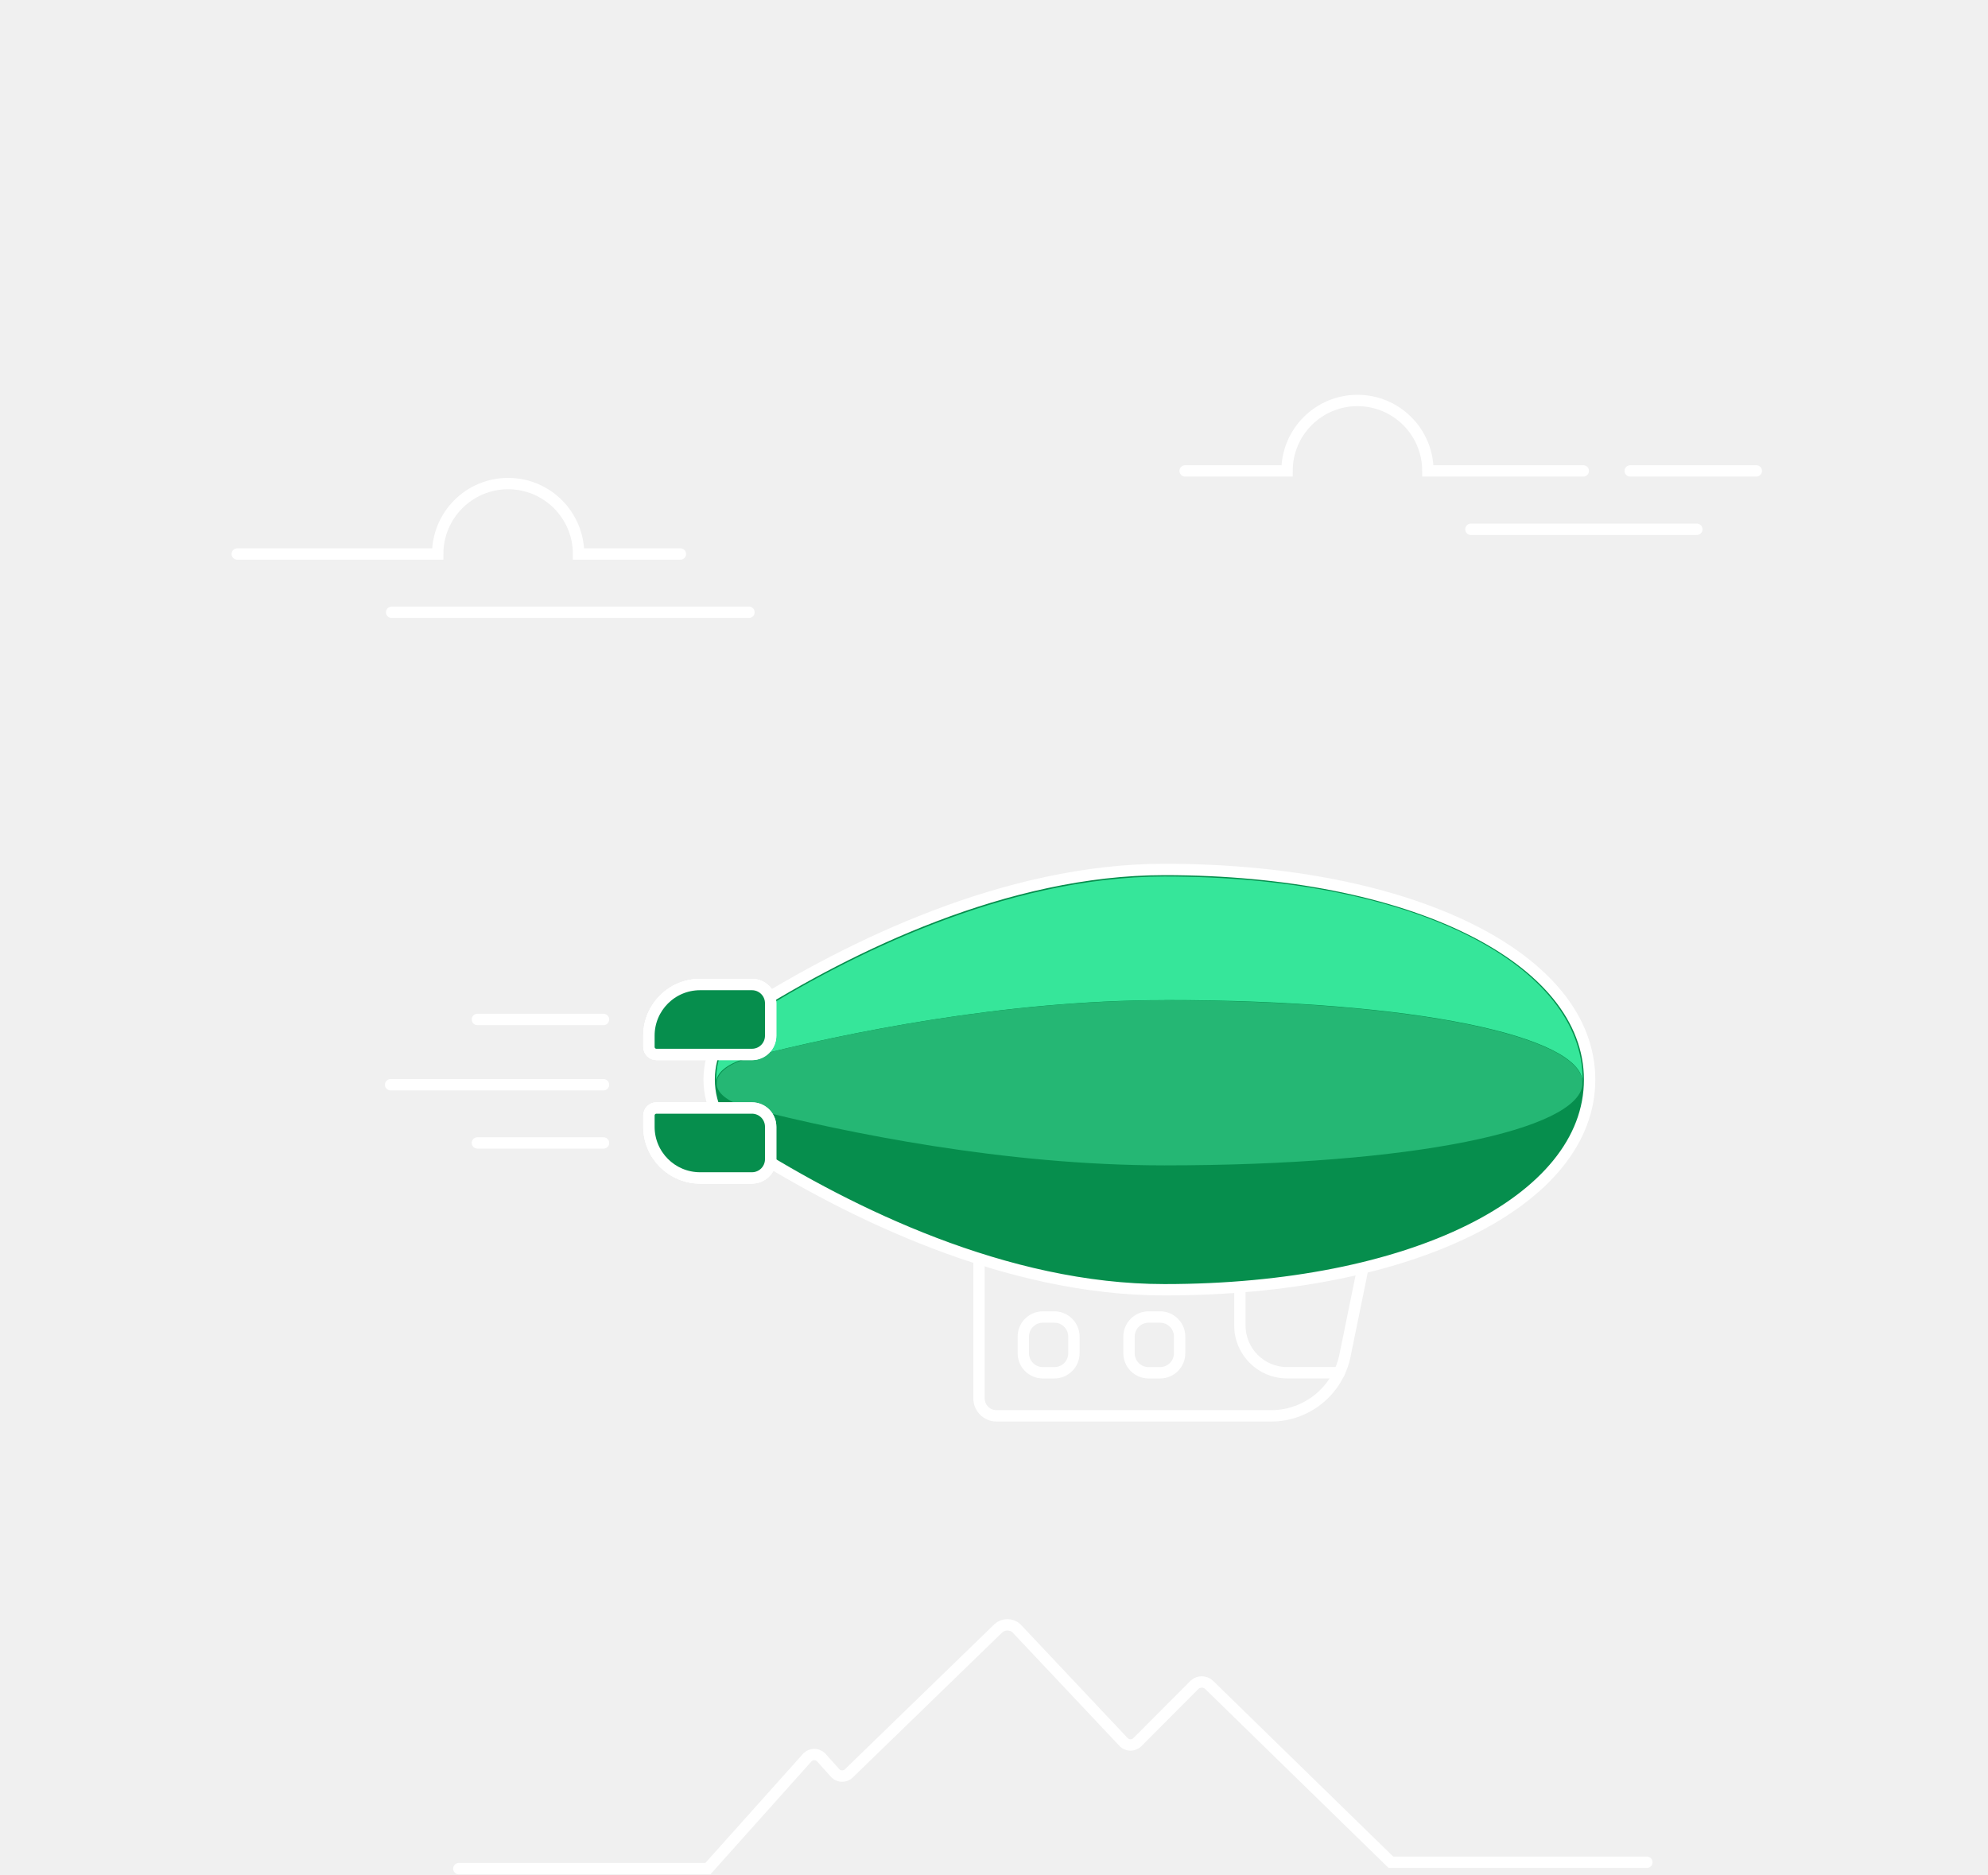
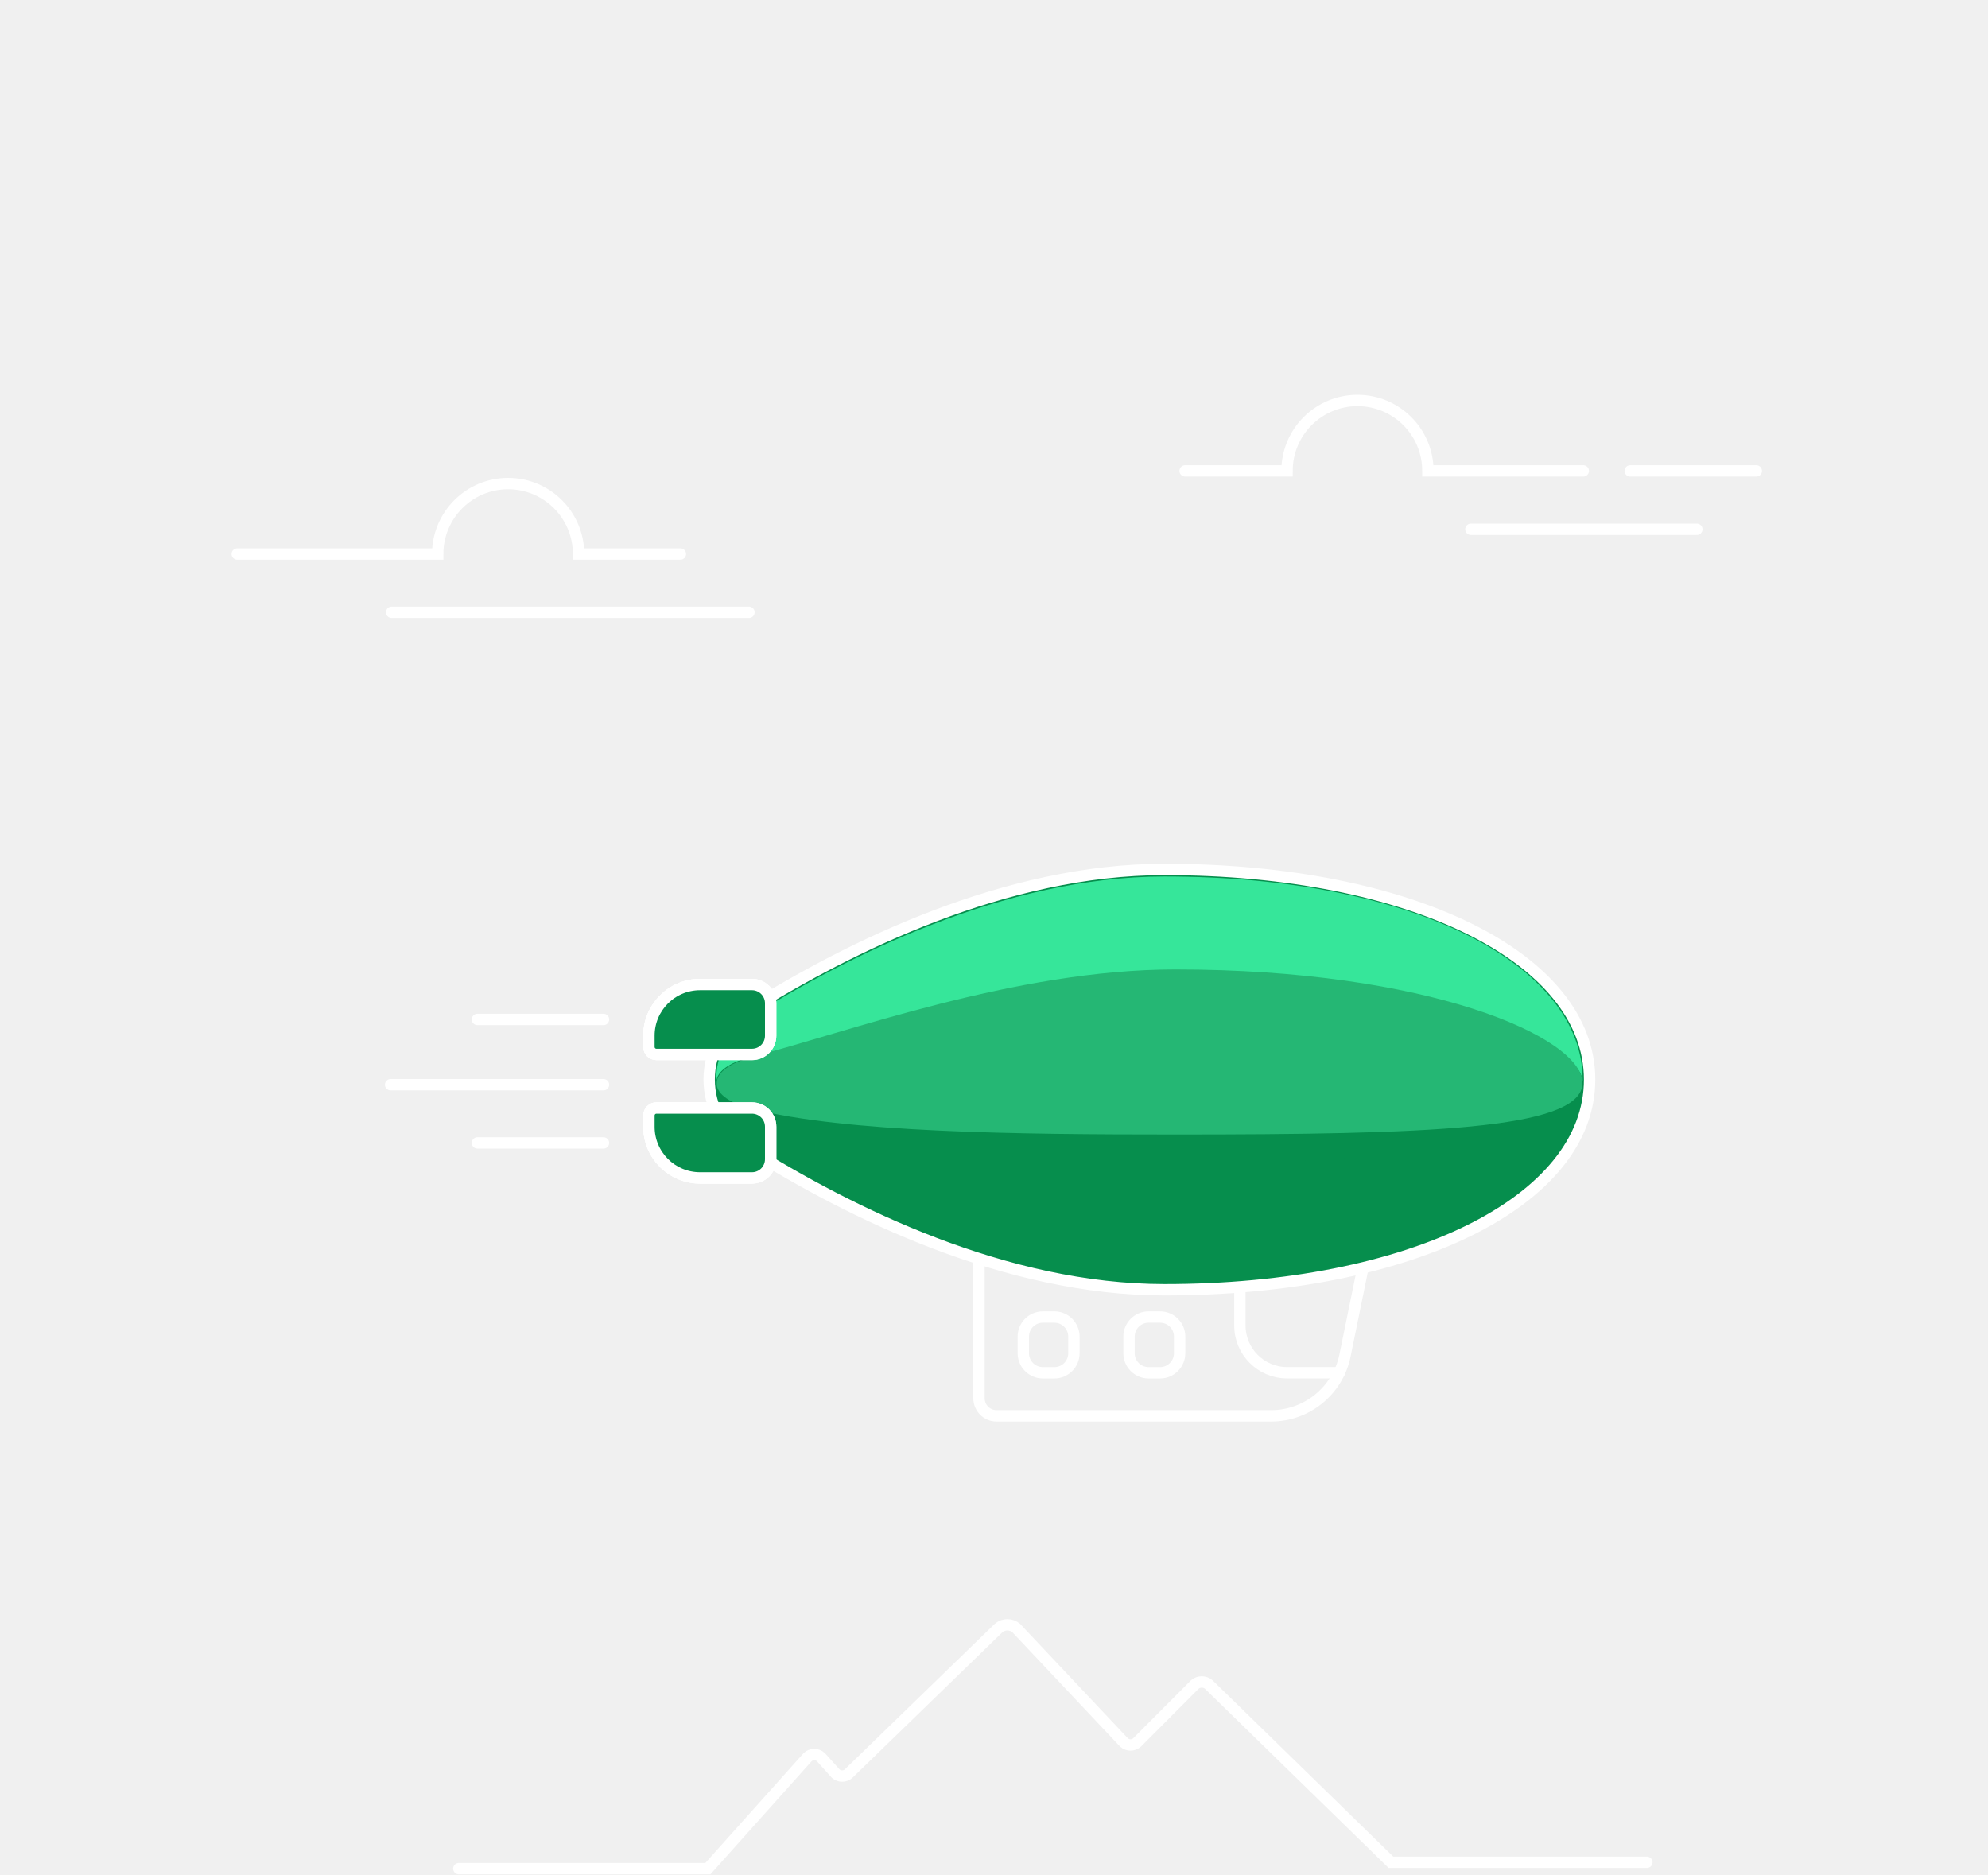
- <svg xmlns="http://www.w3.org/2000/svg" viewBox="0 0 350 330">
+ <svg xmlns="http://www.w3.org/2000/svg" viewBox="0 0 350 330" version="1.1" id="svg69">
+   <defs id="defs73" />
  <g id="dirigable" transform-origin="center">
    <animate attributeType="CSS" attributeName="opacity" begin="4s" values="1; 0" keyTimes="0; 1" dur="1s" calcMode="linear" fill="freeze" />
    <animateTransform attributeName="transform" type="scale" values="1 1; 1 0.8; 1 1" keyTimes="0; 0.5; 1" keySplines="0 0 0.59 1; 0.42 0 1 1" calcMode="spline" dur="3s" additive="sum" repeatCount="indefinite" />
    <g id="blades">
      <animateTransform attributeName="transform" type="translate" values="0 5; 0 -5; 0 5" keyTimes="0; 0.5; 1" calcMode="linear" dur="3s" repeatCount="indefinite" />
-       <path d="M123.23,207.39h9.16a3.29,3.29,0,0,0,3.29-3.3v-5.71a3.29,3.29,0,0,0-3.29-3.3H115.57a1.32,1.32,0,0,0-1.32,1.32v2a9,9,0,0,0,9,9" fill="#068e4d" />
-       <path d="M123.23,207.39h9.16a3.29,3.29,0,0,0,3.29-3.3v-5.71a3.29,3.29,0,0,0-3.29-3.3H115.57a1.32,1.32,0,0,0-1.32,1.32v2A9,9,0,0,0,123.23,207.39Z" fill="none" stroke="#fff" stroke-linecap="round" stroke-linejoin="round" stroke-width="2" />
-       <path d="M123.23,173.34h9.16a3.29,3.29,0,0,1,3.29,3.3v5.71a3.29,3.29,0,0,1-3.29,3.3H115.57a1.32,1.32,0,0,1-1.32-1.32v-2a9,9,0,0,1,9-9" fill="#068e4d" />
-       <path d="M123.23,173.34h9.16a3.29,3.29,0,0,1,3.29,3.3v5.71a3.29,3.29,0,0,1-3.29,3.3H115.57a1.32,1.32,0,0,1-1.32-1.32v-2A9,9,0,0,1,123.23,173.34Z" fill="none" stroke="#fff" stroke-linecap="round" stroke-linejoin="round" stroke-width="2" />
+       <path d="M123.23,207.39h9.16a3.29,3.29,0,0,0,3.29-3.3v-5.71a3.29,3.29,0,0,0-3.29-3.3H115.57a1.32,1.32,0,0,0-1.32,1.32v2a9,9,0,0,0,9,9" fill="#068e4d" id="path2" />
+       <path d="M123.23,207.39h9.16a3.29,3.29,0,0,0,3.29-3.3v-5.71a3.29,3.29,0,0,0-3.29-3.3H115.57a1.32,1.32,0,0,0-1.32,1.32v2A9,9,0,0,0,123.23,207.39Z" fill="none" stroke="#fff" stroke-linecap="round" stroke-linejoin="round" stroke-width="2" id="path4" />
+       <path d="M123.23,173.34h9.16a3.29,3.29,0,0,1,3.29,3.3v5.71a3.29,3.29,0,0,1-3.29,3.3H115.57a1.32,1.32,0,0,1-1.32-1.32v-2a9,9,0,0,1,9-9" fill="#068e4d" id="path6" />
+       <path d="M123.23,173.34h9.16a3.29,3.29,0,0,1,3.29,3.3v5.71a3.29,3.29,0,0,1-3.29,3.3H115.57a1.32,1.32,0,0,1-1.32-1.32v-2A9,9,0,0,1,123.23,173.34Z" fill="none" stroke="#fff" stroke-linecap="round" stroke-linejoin="round" stroke-width="2" id="path8" />
    </g>
-     <path d="M175.44,249.28h48.36a13.27,13.27,0,0,0,13-10.65l3.74-18.32H172.36v25.89A3.09,3.09,0,0,0,175.44,249.28Z" fill="none" stroke="#fff" stroke-linecap="round" stroke-linejoin="round" stroke-width="2" />
-     <path d="M235.79,241.69h-9.22a8.31,8.31,0,0,1-8.28-8.31V220.31" fill="none" stroke="#fff" stroke-linecap="round" stroke-miterlimit="10" stroke-width="2" />
-     <path d="M204.25,231.88h-2.05a3.45,3.45,0,0,0-3.43,3.45v2.92a3.45,3.45,0,0,0,3.43,3.45h2.05a3.45,3.45,0,0,0,3.43-3.45v-2.92A3.44,3.44,0,0,0,204.25,231.88Z" fill="none" stroke="#fff" stroke-linecap="round" stroke-linejoin="round" stroke-width="2">
-     </path>
-     <path d="M185.64,231.88h-2.05a3.45,3.45,0,0,0-3.43,3.45v2.92a3.45,3.45,0,0,0,3.43,3.45h2.05a3.45,3.45,0,0,0,3.43-3.45v-2.92A3.45,3.45,0,0,0,185.64,231.88Z" fill="none" stroke="#fff" stroke-linecap="round" stroke-linejoin="round" stroke-width="2" />
-     <path d="M205,227.08c43.38,0,74.86-15.55,74.86-37s-31.48-37-74.86-37c-27.94,0-55.36,13.53-73.46,24.87a14.3,14.3,0,0,0,0,24.21c18.09,11.33,45.52,24.87,73.46,24.87" fill="#068e4d" />
-     <path d="M205,227.08c43.38,0,74.86-15.55,74.86-37s-31.48-37-74.86-37c-27.94,0-55.36,13.53-73.46,24.87a14.3,14.3,0,0,0,0,24.21C149.63,213.54,177.06,227.08,205,227.08Z" fill="none" stroke="#fff" stroke-width="2" />
-     <path d="M205,176.09c-28.23,0-56.07,5.76-72.81,10-3.95,1-6,2.66-6.08,4.34A12.93,12.93,0,0,1,132.18,179c16.74-10.5,44.58-24.68,72.81-24.68,44.81,0,73.64,16,73.64,35.75,0,0.12,0,.24,0,0.37-0.37-7.95-29.1-14.37-73.63-14.37" fill="#36e69a" />
-     <path d="M132.18,195.12c16.74,4.27,44.58,10,72.81,10,44.14,0,72.75-6.32,73.6-14.18-0.86,19.34-29.45,34.86-73.6,34.86-28.23,0-56.07-14.19-72.81-24.68a12.88,12.88,0,0,1-6-10.18c0.26,1.61,2.26,3.18,6,4.14" fill="#068e4d" />
-     <path d="M132.18,186.12c16.74-4.27,44.58-10,72.81-10,44.53,0,73.26,6.43,73.61,14.38,0,0.17,0,.34,0,0.51-0.85,7.86-29.45,14.17-73.6,14.17-28.23,0-56.07-5.76-72.81-10-3.79-1-5.79-2.53-6-4.13l0-.51c0.13-1.69,2.15-3.36,6.1-4.37" fill="#25b774" />
-     <path d="M123.23,173.34h9.16a3.29,3.29,0,0,1,3.29,3.3v5.71a3.29,3.29,0,0,1-3.29,3.3H115.57a1.32,1.32,0,0,1-1.32-1.32v-2a9,9,0,0,1,9-9" fill="#068e4d" />
-     <path d="M123.23,173.34h9.16a3.29,3.29,0,0,1,3.29,3.3v5.71a3.29,3.29,0,0,1-3.29,3.3H115.57a1.32,1.32,0,0,1-1.32-1.32v-2A9,9,0,0,1,123.23,173.34Z" fill="none" stroke="#fff" stroke-linecap="round" stroke-linejoin="round" stroke-width="2" />
-     <path d="M123.23,207.39h9.16a3.29,3.29,0,0,0,3.29-3.3v-5.71a3.29,3.29,0,0,0-3.29-3.3H115.57a1.32,1.32,0,0,0-1.32,1.32v2a9,9,0,0,0,9,9" fill="#068e4d" />
-     <path d="M123.23,207.39h9.16a3.29,3.29,0,0,0,3.29-3.3v-5.71a3.29,3.29,0,0,0-3.29-3.3H115.57a1.32,1.32,0,0,0-1.32,1.32v2A9,9,0,0,0,123.23,207.39Z" fill="none" stroke="#fff" stroke-linecap="round" stroke-linejoin="round" stroke-width="2" />
-     <path d="M123.23,173.34h9.16a3.29,3.29,0,0,1,3.29,3.3v5.71a3.29,3.29,0,0,1-3.29,3.3H115.57a1.32,1.32,0,0,1-1.32-1.32v-2a9,9,0,0,1,9-9" fill="#068e4d" />
-     <path d="M123.23,173.34h9.16a3.29,3.29,0,0,1,3.29,3.3v5.71a3.29,3.29,0,0,1-3.29,3.3H115.57a1.32,1.32,0,0,1-1.32-1.32v-2A9,9,0,0,1,123.23,173.34Z" fill="none" stroke="#fff" stroke-linecap="round" stroke-linejoin="round" stroke-width="2" />
-     <path d="M123.23,207.39h9.16a3.29,3.29,0,0,0,3.29-3.3v-5.71a3.29,3.29,0,0,0-3.29-3.3H115.57a1.32,1.32,0,0,0-1.32,1.32v2a9,9,0,0,0,9,9" fill="#068e4d" />
-     <path d="M123.23,207.39h9.16a3.29,3.29,0,0,0,3.29-3.3v-5.71a3.29,3.29,0,0,0-3.29-3.3H115.57a1.32,1.32,0,0,0-1.32,1.32v2A9,9,0,0,0,123.23,207.39Z" fill="none" stroke="#fff" stroke-linecap="round" stroke-linejoin="round" stroke-width="2" />
+     <path d="M175.44,249.28h48.36a13.27,13.27,0,0,0,13-10.65l3.74-18.32H172.36v25.89A3.09,3.09,0,0,0,175.44,249.28Z" fill="none" stroke="#fff" stroke-linecap="round" stroke-linejoin="round" stroke-width="2" id="path11" />
+     <path d="M235.79,241.69h-9.22a8.31,8.31,0,0,1-8.28-8.31V220.31" fill="none" stroke="#fff" stroke-linecap="round" stroke-miterlimit="10" stroke-width="2" id="path13" />
+     <path d="M204.25,231.88h-2.05a3.45,3.45,0,0,0-3.43,3.45v2.92a3.45,3.45,0,0,0,3.43,3.45h2.05a3.45,3.45,0,0,0,3.43-3.45v-2.92A3.44,3.44,0,0,0,204.25,231.88Z" fill="none" stroke="#fff" stroke-linecap="round" stroke-linejoin="round" stroke-width="2" id="path15" />
+     <path d="M185.64,231.88h-2.05a3.45,3.45,0,0,0-3.43,3.45v2.92a3.45,3.45,0,0,0,3.43,3.45h2.05a3.45,3.45,0,0,0,3.43-3.45v-2.92A3.45,3.45,0,0,0,185.64,231.88Z" fill="none" stroke="#fff" stroke-linecap="round" stroke-linejoin="round" stroke-width="2" id="path17" />
+     <path d="M205,227.08c43.38,0,74.86-15.55,74.86-37s-31.48-37-74.86-37c-27.94,0-55.36,13.53-73.46,24.87a14.3,14.3,0,0,0,0,24.21c18.09,11.33,45.52,24.87,73.46,24.87" fill="#068e4d" id="path19" />
+     <path d="M205,227.08c43.38,0,74.86-15.55,74.86-37s-31.48-37-74.86-37c-27.94,0-55.36,13.53-73.46,24.87a14.3,14.3,0,0,0,0,24.21C149.63,213.54,177.06,227.08,205,227.08Z" fill="none" stroke="#fff" stroke-width="2" id="path21" />
+     <path d="M205,176.09c-28.23,0-56.07,5.76-72.81,10-3.95,1-6,2.66-6.08,4.34A12.93,12.93,0,0,1,132.18,179c16.74-10.5,44.58-24.68,72.81-24.68,44.81,0,73.64,16,73.64,35.75,0,0.12,0,.24,0,0.37-0.37-7.95-29.1-14.37-73.63-14.37" fill="#36e69a" id="path23" />
+     <path d="M132.18,195.12c16.74,4.27,44.58,10,72.81,10,44.14,0,72.75-6.32,73.6-14.18-0.86,19.34-29.45,34.86-73.6,34.86-28.23,0-56.07-14.19-72.81-24.68a12.88,12.88,0,0,1-6-10.18c0.26,1.61,2.26,3.18,6,4.14" fill="#068e4d" id="path25" />
+     <path d="m 132.18,186.12 c 16.74,-4.27 46.521,-15.435 74.751,-15.435 44.53,0 71.319,11.865 71.669,19.815 v 0.51 c -0.85,7.86 -27.509,8.735 -71.659,8.735 -28.23,0 -58.011,-0.325 -74.751,-4.565 -3.79,-1 -5.79,-2.53 -6,-4.13 v -0.51 c 0.13,-1.69 2.15,-3.36 6.1,-4.37" fill="#25b774" id="path27" />
+     <path d="M123.23,173.34h9.16a3.29,3.29,0,0,1,3.29,3.3v5.71a3.29,3.29,0,0,1-3.29,3.3H115.57a1.32,1.32,0,0,1-1.32-1.32v-2a9,9,0,0,1,9-9" fill="#068e4d" id="path29" />
+     <path d="M123.23,173.34h9.16a3.29,3.29,0,0,1,3.29,3.3v5.71a3.29,3.29,0,0,1-3.29,3.3H115.57a1.32,1.32,0,0,1-1.32-1.32v-2A9,9,0,0,1,123.23,173.34Z" fill="none" stroke="#fff" stroke-linecap="round" stroke-linejoin="round" stroke-width="2" id="path31" />
+     <path d="M123.23,207.39h9.16a3.29,3.29,0,0,0,3.29-3.3v-5.71a3.29,3.29,0,0,0-3.29-3.3H115.57a1.32,1.32,0,0,0-1.32,1.32v2a9,9,0,0,0,9,9" fill="#068e4d" id="path33" />
+     <path d="M123.23,207.39h9.16a3.29,3.29,0,0,0,3.29-3.3v-5.71a3.29,3.29,0,0,0-3.29-3.3H115.57a1.32,1.32,0,0,0-1.32,1.32v2A9,9,0,0,0,123.23,207.39Z" fill="none" stroke="#fff" stroke-linecap="round" stroke-linejoin="round" stroke-width="2" id="path35" />
+     <path d="M123.23,173.34h9.16a3.29,3.29,0,0,1,3.29,3.3v5.71a3.29,3.29,0,0,1-3.29,3.3H115.57a1.32,1.32,0,0,1-1.32-1.32v-2a9,9,0,0,1,9-9" fill="#068e4d" id="path37" />
+     <path d="M123.23,173.34h9.16a3.29,3.29,0,0,1,3.29,3.3v5.71a3.29,3.29,0,0,1-3.29,3.3H115.57a1.32,1.32,0,0,1-1.32-1.32v-2A9,9,0,0,1,123.23,173.34Z" fill="none" stroke="#fff" stroke-linecap="round" stroke-linejoin="round" stroke-width="2" id="path39" />
+     <path d="M123.23,207.39h9.16a3.29,3.29,0,0,0,3.29-3.3v-5.71a3.29,3.29,0,0,0-3.29-3.3H115.57a1.32,1.32,0,0,0-1.32,1.32v2a9,9,0,0,0,9,9" fill="#068e4d" id="path41" />
+     <path d="M123.23,207.39h9.16a3.29,3.29,0,0,0,3.29-3.3v-5.71a3.29,3.29,0,0,0-3.29-3.3H115.57a1.32,1.32,0,0,0-1.32,1.32v2A9,9,0,0,0,123.23,207.39Z" fill="none" stroke="#fff" stroke-linecap="round" stroke-linejoin="round" stroke-width="2" id="path43" />
  </g>
  <g id="clouds-left">
    <animate attributeType="CSS" attributeName="opacity" begin="2s" values="1; 0" keyTimes="0; 1" dur="1s" calcMode="linear" fill="freeze" />
-     <line x1="68.95" y1="107.8" x2="131.86" y2="107.8" fill="none" stroke="#fff" stroke-linecap="round" stroke-miterlimit="10" stroke-width="2">
+     <line x1="68.95" y1="107.8" x2="131.86" y2="107.8" fill="none" stroke="#fff" stroke-linecap="round" stroke-miterlimit="10" stroke-width="2" id="line46">
      <animateTransform attributeName="transform" type="translate" values="300; 0;" keyTimes="0; 1" calcMode="linear" dur="3s" repeatCount="indefinite" />
    </line>
-     <path d="M41.77,97.54H77.06a12.4,12.4,0,1,1,24.8,0h17.93" fill="none" stroke="#fff" stroke-linecap="round" stroke-miterlimit="10" stroke-width="2">
+     <path d="M41.77,97.54H77.06a12.4,12.4,0,1,1,24.8,0h17.93" fill="none" stroke="#fff" stroke-linecap="round" stroke-miterlimit="10" stroke-width="2" id="path48">
      <animateTransform attributeName="transform" type="translate" values="300; 0;" keyTimes="0; 1" keySplines="0 0 0.9 1;" calcMode="spline" dur="3s" additive="sum" repeatCount="indefinite" />
    </path>
  </g>
  <g id="clouds-right">
    <animate attributeType="CSS" attributeName="opacity" begin="4s" values="1; 0" keyTimes="0; 1" dur="1s" calcMode="linear" fill="freeze" />
-     <line x1="258.96" y1="93.19" x2="298.74" y2="93.19" fill="none" stroke="#fff" stroke-linecap="round" stroke-miterlimit="10" stroke-width="2">
+     <line x1="258.96" y1="93.19" x2="298.74" y2="93.19" fill="none" stroke="#fff" stroke-linecap="round" stroke-miterlimit="10" stroke-width="2" id="line51">
      <animateTransform attributeName="transform" type="translate" values="300; -200;" keyTimes="0; 1" keySplines="0 0 0.9 1;" calcMode="spline" dur="5s" repeatCount="indefinite" />
    </line>
    <g id="clouds">
      <animateTransform attributeName="transform" type="translate" values="300; -200;" keyTimes="0; 1" calcMode="linear" dur="5s" repeatCount="indefinite" />
-       <path d="M278.75,82.91H251.39a12.4,12.4,0,1,0-24.8,0H208.65" fill="none" stroke="#fff" stroke-linecap="round" stroke-miterlimit="10" stroke-width="2" />
-       <line x1="287.01" y1="82.91" x2="309.21" y2="82.91" fill="none" stroke="#fff" stroke-linecap="round" stroke-miterlimit="10" stroke-width="2" />
+       <path d="M278.75,82.91H251.39a12.4,12.4,0,1,0-24.8,0H208.65" fill="none" stroke="#fff" stroke-linecap="round" stroke-miterlimit="10" stroke-width="2" id="path53" />
+       <line x1="287.01" y1="82.91" x2="309.21" y2="82.91" fill="none" stroke="#fff" stroke-linecap="round" stroke-miterlimit="10" stroke-width="2" id="line55" />
    </g>
  </g>
  <g id="air-from-dirigable">
    <animate attributeType="CSS" attributeName="opacity" begin="4s" values="1; 0" keyTimes="0; 1" dur="1s" calcMode="linear" fill="freeze" />
-     <line x1="106.25" y1="179.49" x2="84.05" y2="179.49" fill="none" stroke="#fff" stroke-linecap="round" stroke-miterlimit="10" stroke-width="2">
+     <line x1="106.25" y1="179.49" x2="84.05" y2="179.49" fill="none" stroke="#fff" stroke-linecap="round" stroke-miterlimit="10" stroke-width="2" id="line59">
      <animate attributeName="x2" from="84.05" to="95" dur="0.3s" repeatCount="indefinite" />
    </line>
-     <line x1="106.25" y1="201.23" x2="84.05" y2="201.23" fill="none" stroke="#fff" stroke-linecap="round" stroke-miterlimit="10" stroke-width="2">
+     <line x1="106.25" y1="201.23" x2="84.05" y2="201.23" fill="none" stroke="#fff" stroke-linecap="round" stroke-miterlimit="10" stroke-width="2" id="line61">
      <animate attributeName="x2" from="84.05" to="95" dur="0.2s" repeatCount="indefinite" />
    </line>
-     <line x1="106.25" y1="190.98" x2="68.77" y2="190.98" fill="none" stroke="#fff" stroke-linecap="round" stroke-miterlimit="10" stroke-width="2">
+     <line x1="106.25" y1="190.98" x2="68.77" y2="190.98" fill="none" stroke="#fff" stroke-linecap="round" stroke-miterlimit="10" stroke-width="2" id="line63">
      <animate attributeName="x2" from="68.77" to="84.05" dur="0.4s" repeatCount="indefinite" />
    </line>
  </g>
  <g id="mountain">
-     <path d="M289.94,327.88H244.88L212.8,296.58a1.89,1.89,0,0,0-2.44,0l-10.2,10.23a1.72,1.72,0,0,1-2.25,0l-19-20.17a2.4,2.4,0,0,0-3.1,0l-26.42,25.64a1.71,1.71,0,0,1-2.25,0l-2.63-2.92a1.71,1.71,0,0,0-2.31,0L124.63,329H80.78" fill="none" stroke="#fff" stroke-linecap="round" stroke-miterlimit="10" stroke-width="2">
+     <path d="M289.94,327.88H244.88L212.8,296.58a1.89,1.89,0,0,0-2.44,0l-10.2,10.23a1.72,1.72,0,0,1-2.25,0l-19-20.17a2.4,2.4,0,0,0-3.1,0l-26.42,25.64a1.71,1.71,0,0,1-2.25,0l-2.63-2.92a1.71,1.71,0,0,0-2.31,0L124.63,329H80.78" fill="none" stroke="#fff" stroke-linecap="round" stroke-miterlimit="10" stroke-width="2" id="path66">
      <animate attributeName="d" from="M 80.78 329 L 124.63 329 L 142.2 309.36 C 142.515 309.071 142.928 308.911 143.355 308.911 C 143.782 308.911 144.195 309.071 144.51 309.36 L 147.14 312.28 C 147.451 312.552 147.851 312.702 148.265 312.702 C 148.679 312.702 149.079 312.552 149.39 312.28 L 175.81 286.64 C 176.243 286.274 176.793 286.072 177.36 286.072 C 177.927 286.072 178.477 286.274 178.91 286.64 L 197.91 306.81 C 198.222 307.08 198.622 307.229 199.035 307.229 C 199.448 307.229 199.848 307.08 200.16 306.81 L 210.36 296.58 C 210.701 296.292 211.133 296.134 211.58 296.134 C 212.027 296.134 212.459 296.292 212.8 296.58 L 244.88 327.88 L 289.94 327.88" to="M 84 327 L 95.441 327 L 106.882 327 C 110.696 327 114.51 327 118.323 327 C 122.137 327 125.951 327 129.764 327 L 141.206 327 C 145.019 327 148.833 327 152.647 327 C 156.46 327 160.274 327 164.088 327 L 175.529 327 C 179.343 327 183.156 327 186.97 327 C 190.784 327 194.597 327 198.411 327 L 209.852 327 C 213.666 327 217.48 327 221.293 327 C 225.107 327 228.921 327 232.734 327 L 244.176 327 C 247.989 327 251.803 327 255.617 327 C 259.43 327 263.244 327 267.058 327 L 278.499 327 L 289.94 327" dur="1s" begin="5s" fill="freeze" />
    </path>
  </g>
</svg>
